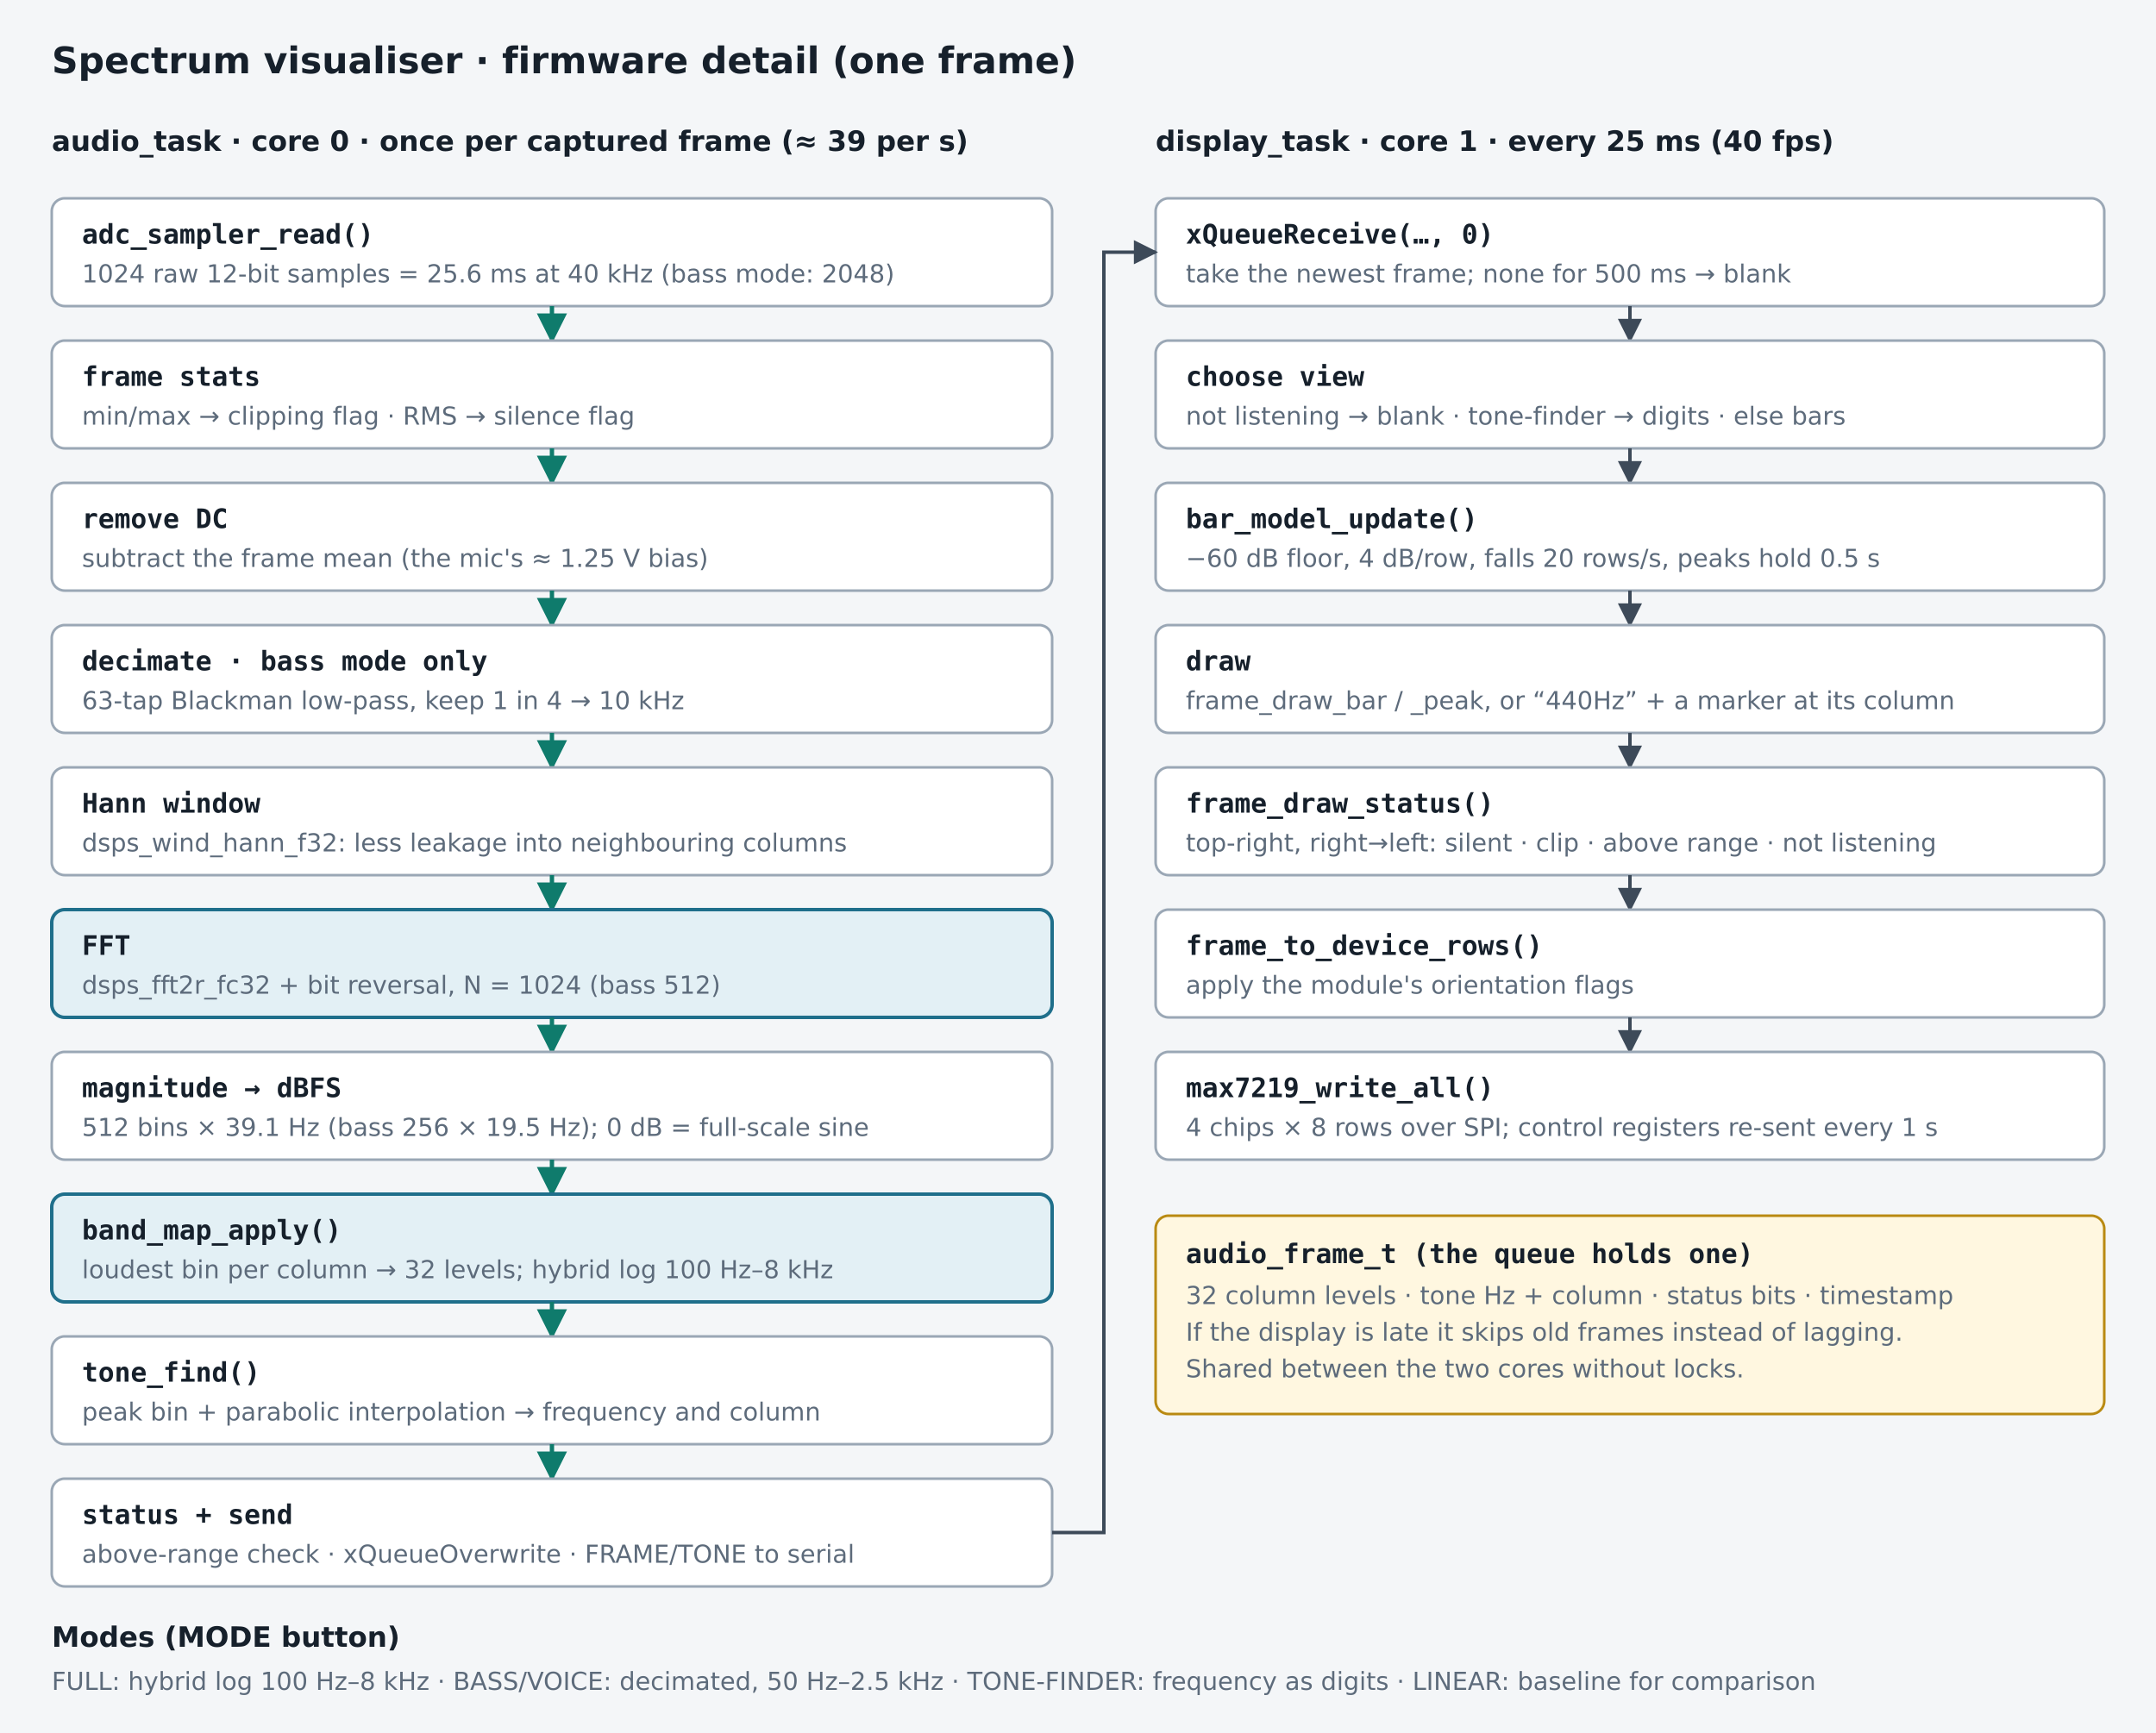
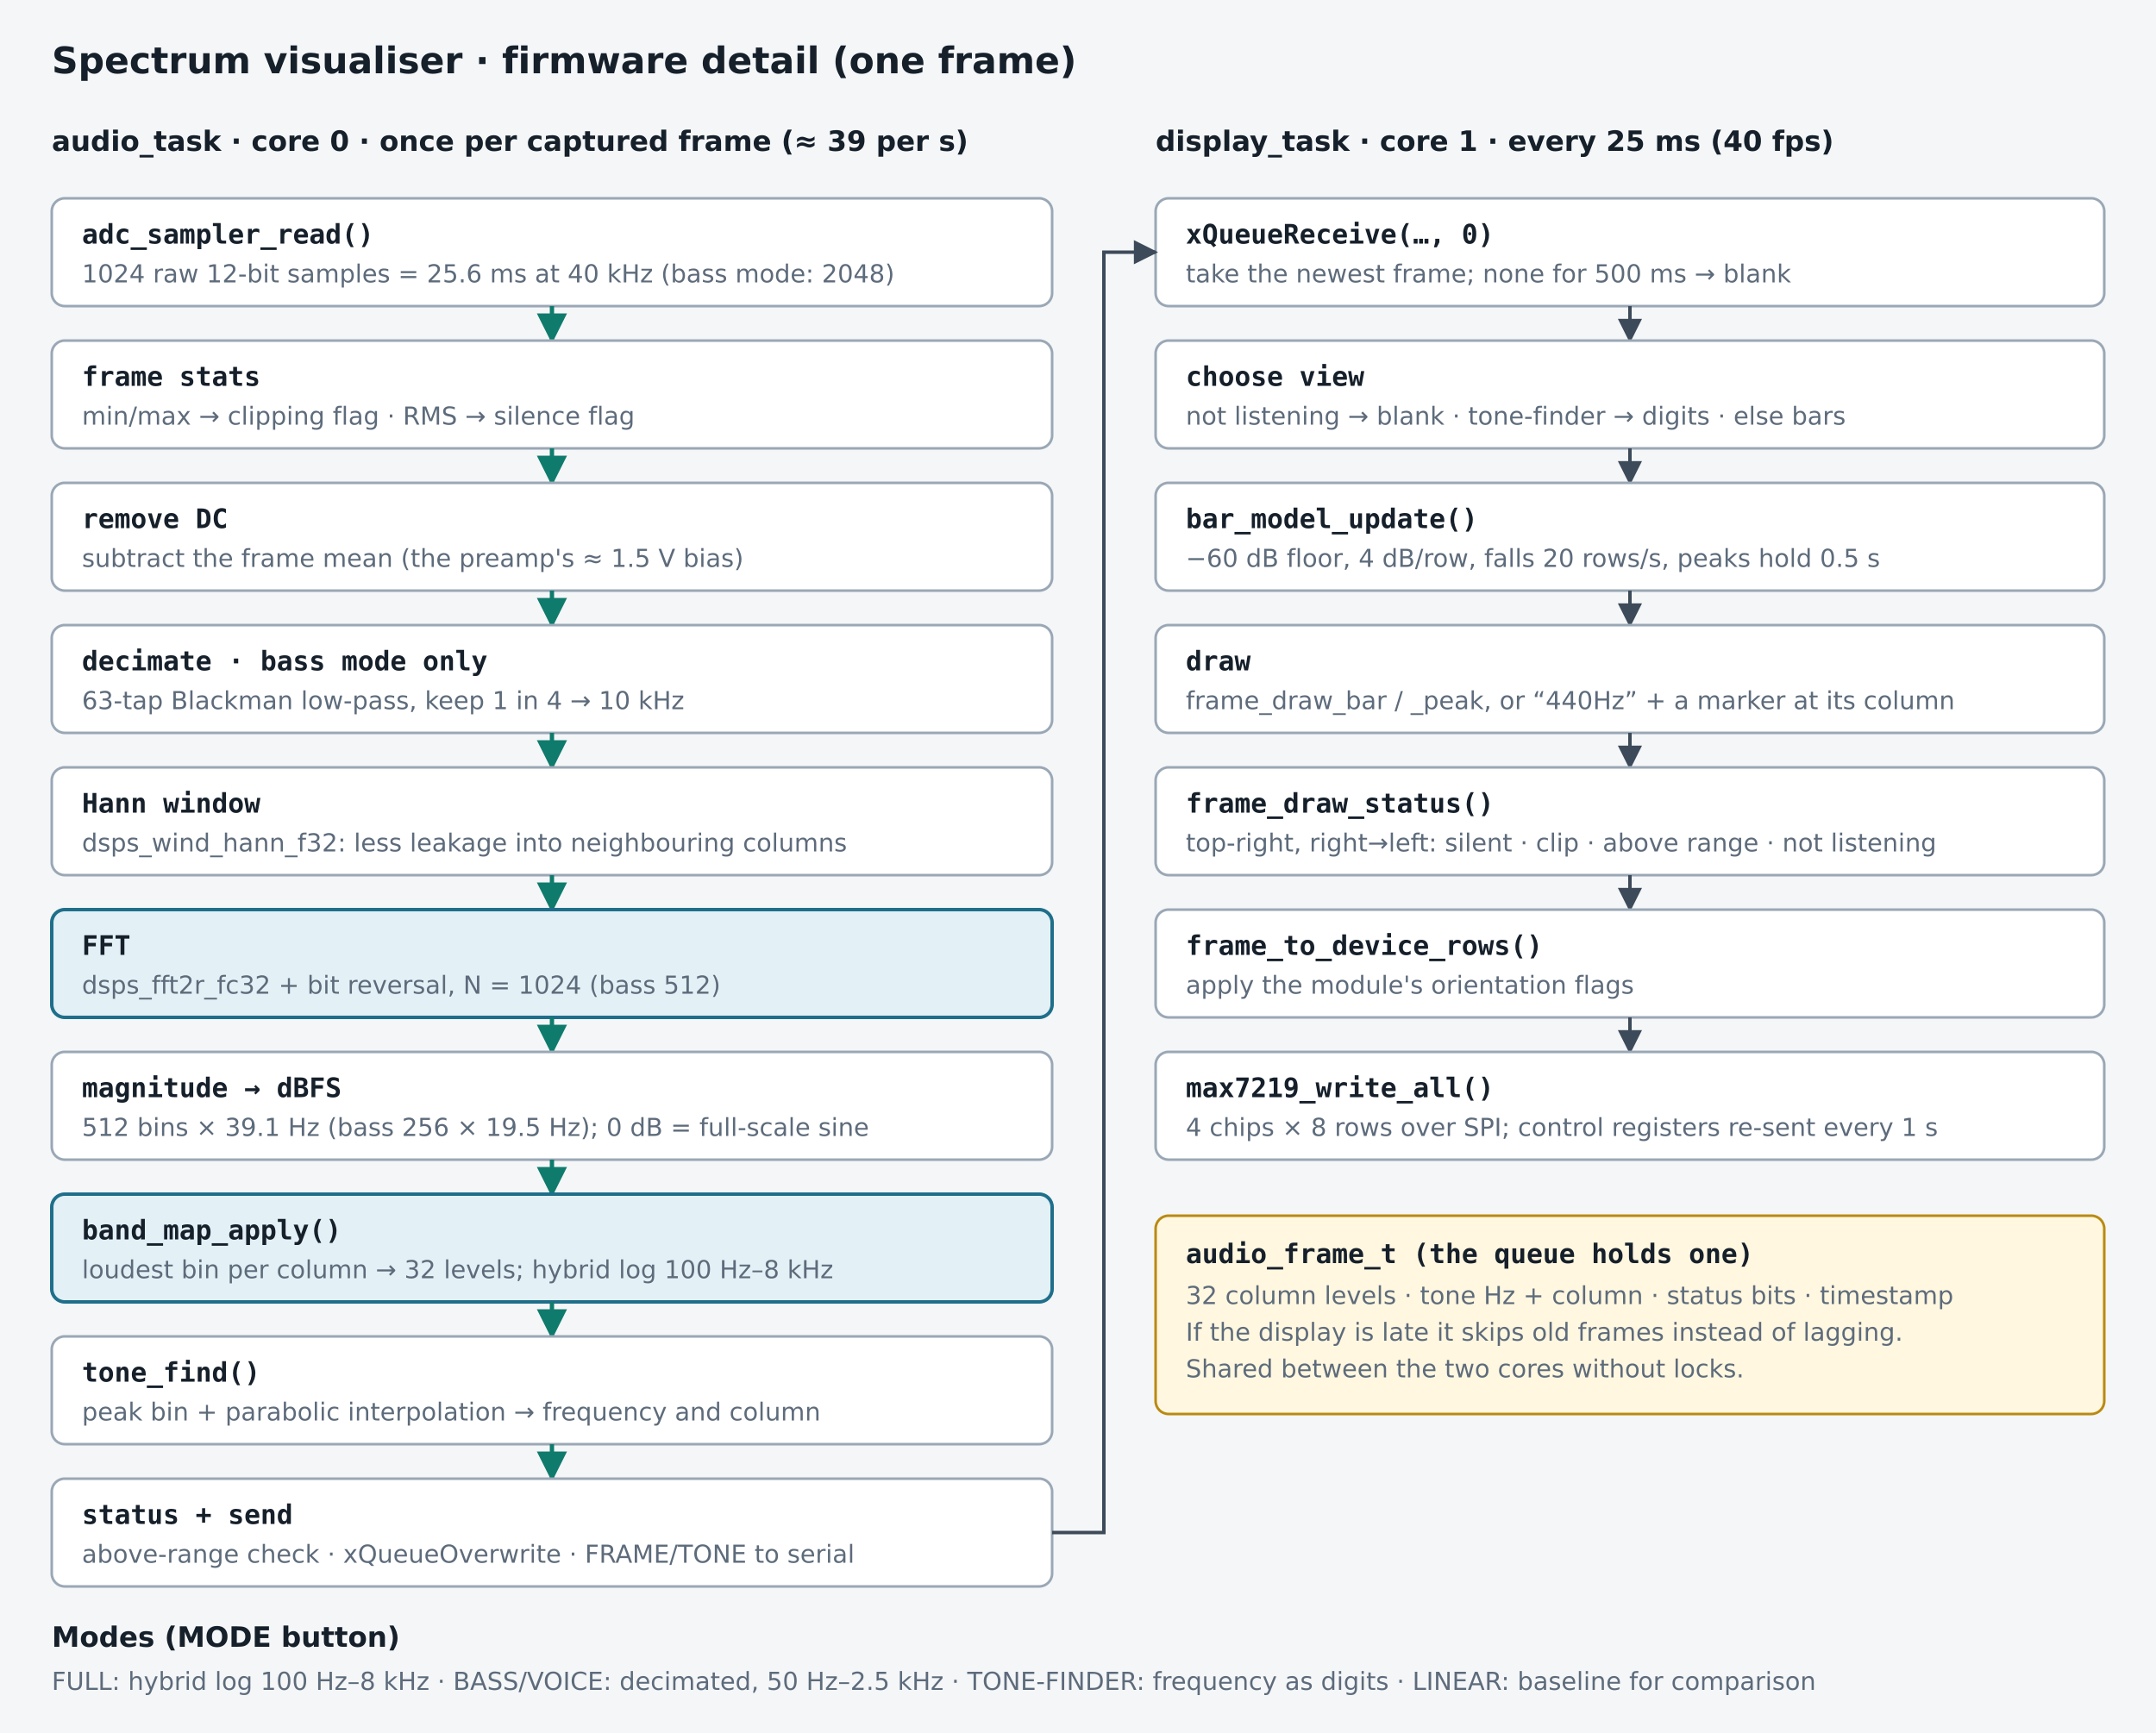
<svg xmlns="http://www.w3.org/2000/svg" viewBox="0 0 1000 804" width="1000" height="804" role="img" aria-label="Spectrum visualiser · firmware detail (one frame)">
  <defs>
    <marker id="ar-ink" viewBox="0 0 10 10" refX="9" refY="5" markerWidth="7" markerHeight="7" orient="auto-start-reverse">
      <path d="M0 0L10 5L0 10z" class="mk" />
    </marker>
    <marker id="ar-sig" viewBox="0 0 10 10" refX="9" refY="5" markerWidth="7" markerHeight="7" orient="auto-start-reverse">
      <path d="M0 0L10 5L0 10z" class="mk-sig" />
    </marker>
    <marker id="ar-spi" viewBox="0 0 10 10" refX="9" refY="5" markerWidth="7" markerHeight="7" orient="auto-start-reverse">
      <path d="M0 0L10 5L0 10z" class="mk-spi" />
    </marker>
  </defs>
  <style>
.t{fill:#16202b;font:13px 'IBM Plex Sans','DejaVu Sans',Arial,sans-serif}
.th{fill:#16202b;font:600 17px 'IBM Plex Sans','DejaVu Sans',Arial,sans-serif}
.tb{fill:#16202b;font:600 14px 'IBM Plex Sans','DejaVu Sans',Arial,sans-serif}
.tb2{fill:#16202b;font:600 13px 'IBM Plex Sans','DejaVu Sans',Arial,sans-serif}
.ts{fill:#5d6b7b;font:11.5px 'IBM Plex Sans','DejaVu Sans',Arial,sans-serif}
.tm{fill:#16202b;font:12px 'IBM Plex Mono','DejaVu Sans Mono',Consolas,monospace}
.tmb{fill:#16202b;font:600 12.5px 'IBM Plex Mono','DejaVu Sans Mono',Consolas,monospace}
.bx{fill:#ffffff;stroke:#9aa7b5;stroke-width:1.2}
.bx-acc{fill:#e3f0f5;stroke:#1f6f8b;stroke-width:1.6}
.bx-dash{fill:none;stroke:#9aa7b5;stroke-width:1.2;stroke-dasharray:6 4}
.ctr{fill:#eef2f6;stroke:#9aa7b5;stroke-width:1.2}
.q{fill:#fff7e0;stroke:#b98a12}
.pill{fill:#ffffff;stroke:#9aa7b5;stroke-width:1.2}
.res{fill:#ffffff;stroke:#3d4a59;stroke-width:1.5}
.cap{fill:none;stroke:#3d4a59;stroke-width:1.5}
.grid{fill:#16181b;stroke:#9aa7b5}
.led{fill:#c8302c}
.pin{fill:#ffffff;stroke:#3d4a59;stroke-width:1.5}
.w{fill:none;stroke:#3d4a59;stroke-width:1.6}
.w-ink2{stroke:#3d4a59}
.w-sig{stroke:#0f7b6c;stroke-width:2}
.w-spi{stroke:#3655b3;stroke-width:2}
.w-p3{stroke:#c2410c;stroke-width:2}
.w-p5{stroke:#b3261e;stroke-width:2}
.w-gnd{stroke:#55606d}
.dash{stroke-dasharray:6 4}
.dot{fill:#3d4a59}
.mk{fill:#3d4a59}
.mk-sig{fill:#0f7b6c}
.mk-spi{fill:#3655b3}
</style>
  <rect width="100%" height="100%" fill="#f4f6f8" />
  <text x="24" y="34" class="th">Spectrum visualiser · firmware detail (one frame)</text>
  <text x="24" y="70" class="tb2">audio_task · core 0 · once per captured frame (≈ 39 per s)</text>
  <text x="536" y="70" class="tb2">display_task · core 1 · every 25 ms (40 fps)</text>
  <rect x="24" y="92" width="464" height="50" rx="6" class="bx" />
  <text x="38" y="113" class="tmb">adc_sampler_read()</text>
  <text x="38" y="131" class="ts">1024 raw 12-bit samples = 25.6 ms at 40 kHz (bass mode: 2048)</text>
  <path d="M256.0 142L256.0 158" class="w w-sig" marker-end="url(#ar-sig)" />
  <rect x="24" y="158" width="464" height="50" rx="6" class="bx" />
  <text x="38" y="179" class="tmb">frame stats</text>
  <text x="38" y="197" class="ts">min/max → clipping flag · RMS → silence flag</text>
  <path d="M256.0 208L256.0 224" class="w w-sig" marker-end="url(#ar-sig)" />
  <rect x="24" y="224" width="464" height="50" rx="6" class="bx" />
  <text x="38" y="245" class="tmb">remove DC</text>
-   <text x="38" y="263" class="ts">subtract the frame mean (the mic's ≈ 1.25 V bias)</text>
+   <text x="38" y="263" class="ts">subtract the frame mean (the preamp's ≈ 1.5 V bias)</text>
  <path d="M256.0 274L256.0 290" class="w w-sig" marker-end="url(#ar-sig)" />
  <rect x="24" y="290" width="464" height="50" rx="6" class="bx" />
  <text x="38" y="311" class="tmb">decimate · bass mode only</text>
  <text x="38" y="329" class="ts">63-tap Blackman low-pass, keep 1 in 4 → 10 kHz</text>
  <path d="M256.0 340L256.0 356" class="w w-sig" marker-end="url(#ar-sig)" />
  <rect x="24" y="356" width="464" height="50" rx="6" class="bx" />
  <text x="38" y="377" class="tmb">Hann window</text>
  <text x="38" y="395" class="ts">dsps_wind_hann_f32: less leakage into neighbouring columns</text>
  <path d="M256.0 406L256.0 422" class="w w-sig" marker-end="url(#ar-sig)" />
  <rect x="24" y="422" width="464" height="50" rx="6" class="bx bx-acc" />
  <text x="38" y="443" class="tmb">FFT</text>
  <text x="38" y="461" class="ts">dsps_fft2r_fc32 + bit reversal, N = 1024 (bass 512)</text>
  <path d="M256.0 472L256.0 488" class="w w-sig" marker-end="url(#ar-sig)" />
  <rect x="24" y="488" width="464" height="50" rx="6" class="bx" />
  <text x="38" y="509" class="tmb">magnitude → dBFS</text>
  <text x="38" y="527" class="ts">512 bins × 39.1 Hz (bass 256 × 19.5 Hz); 0 dB = full-scale sine</text>
  <path d="M256.0 538L256.0 554" class="w w-sig" marker-end="url(#ar-sig)" />
  <rect x="24" y="554" width="464" height="50" rx="6" class="bx bx-acc" />
  <text x="38" y="575" class="tmb">band_map_apply()</text>
  <text x="38" y="593" class="ts">loudest bin per column → 32 levels; hybrid log 100 Hz–8 kHz</text>
  <path d="M256.0 604L256.0 620" class="w w-sig" marker-end="url(#ar-sig)" />
  <rect x="24" y="620" width="464" height="50" rx="6" class="bx" />
  <text x="38" y="641" class="tmb">tone_find()</text>
  <text x="38" y="659" class="ts">peak bin + parabolic interpolation → frequency and column</text>
  <path d="M256.0 670L256.0 686" class="w w-sig" marker-end="url(#ar-sig)" />
  <rect x="24" y="686" width="464" height="50" rx="6" class="bx" />
  <text x="38" y="707" class="tmb">status + send</text>
  <text x="38" y="725" class="ts">above-range check · xQueueOverwrite · FRAME/TONE to serial</text>
  <rect x="536" y="92" width="440" height="50" rx="6" class="bx" />
  <text x="550" y="113" class="tmb">xQueueReceive(…, 0)</text>
  <text x="550" y="131" class="ts">take the newest frame; none for 500 ms → blank</text>
  <path d="M756.0 142L756.0 158" class="w w-ink2" marker-end="url(#ar-ink)" />
  <rect x="536" y="158" width="440" height="50" rx="6" class="bx" />
  <text x="550" y="179" class="tmb">choose view</text>
  <text x="550" y="197" class="ts">not listening → blank · tone-finder → digits · else bars</text>
  <path d="M756.0 208L756.0 224" class="w w-ink2" marker-end="url(#ar-ink)" />
  <rect x="536" y="224" width="440" height="50" rx="6" class="bx" />
  <text x="550" y="245" class="tmb">bar_model_update()</text>
  <text x="550" y="263" class="ts">−60 dB floor, 4 dB/row, falls 20 rows/s, peaks hold 0.5 s</text>
  <path d="M756.0 274L756.0 290" class="w w-ink2" marker-end="url(#ar-ink)" />
  <rect x="536" y="290" width="440" height="50" rx="6" class="bx" />
  <text x="550" y="311" class="tmb">draw</text>
  <text x="550" y="329" class="ts">frame_draw_bar / _peak, or “440Hz” + a marker at its column</text>
  <path d="M756.0 340L756.0 356" class="w w-ink2" marker-end="url(#ar-ink)" />
  <rect x="536" y="356" width="440" height="50" rx="6" class="bx" />
  <text x="550" y="377" class="tmb">frame_draw_status()</text>
  <text x="550" y="395" class="ts">top-right, right→left: silent · clip · above range · not listening</text>
  <path d="M756.0 406L756.0 422" class="w w-ink2" marker-end="url(#ar-ink)" />
  <rect x="536" y="422" width="440" height="50" rx="6" class="bx" />
  <text x="550" y="443" class="tmb">frame_to_device_rows()</text>
  <text x="550" y="461" class="ts">apply the module's orientation flags</text>
  <path d="M756.0 472L756.0 488" class="w w-ink2" marker-end="url(#ar-ink)" />
  <rect x="536" y="488" width="440" height="50" rx="6" class="bx" />
  <text x="550" y="509" class="tmb">max7219_write_all()</text>
  <text x="550" y="527" class="ts">4 chips × 8 rows over SPI; control registers re-sent every 1 s</text>
  <path d="M488 711.0L512 711.0L512 117.0L536 117.0" class="w w-ink2" marker-end="url(#ar-ink)" />
  <rect x="536" y="564" width="440" height="92" rx="6" class="bx q" />
  <text x="550" y="586" class="tmb">audio_frame_t (the queue holds one)</text>
  <text x="550" y="605" class="ts">32 column levels · tone Hz + column · status bits · timestamp</text>
  <text x="550" y="622" class="ts">If the display is late it skips old frames instead of lagging.</text>
  <text x="550" y="639" class="ts">Shared between the two cores without locks.</text>
  <text x="24" y="764" class="tb2">Modes (MODE button)</text>
  <text x="24" y="784" class="ts">FULL: hybrid log 100 Hz–8 kHz  ·  BASS/VOICE: decimated, 50 Hz–2.5 kHz  ·  TONE-FINDER: frequency as digits  ·  LINEAR: baseline for comparison</text>
</svg>
